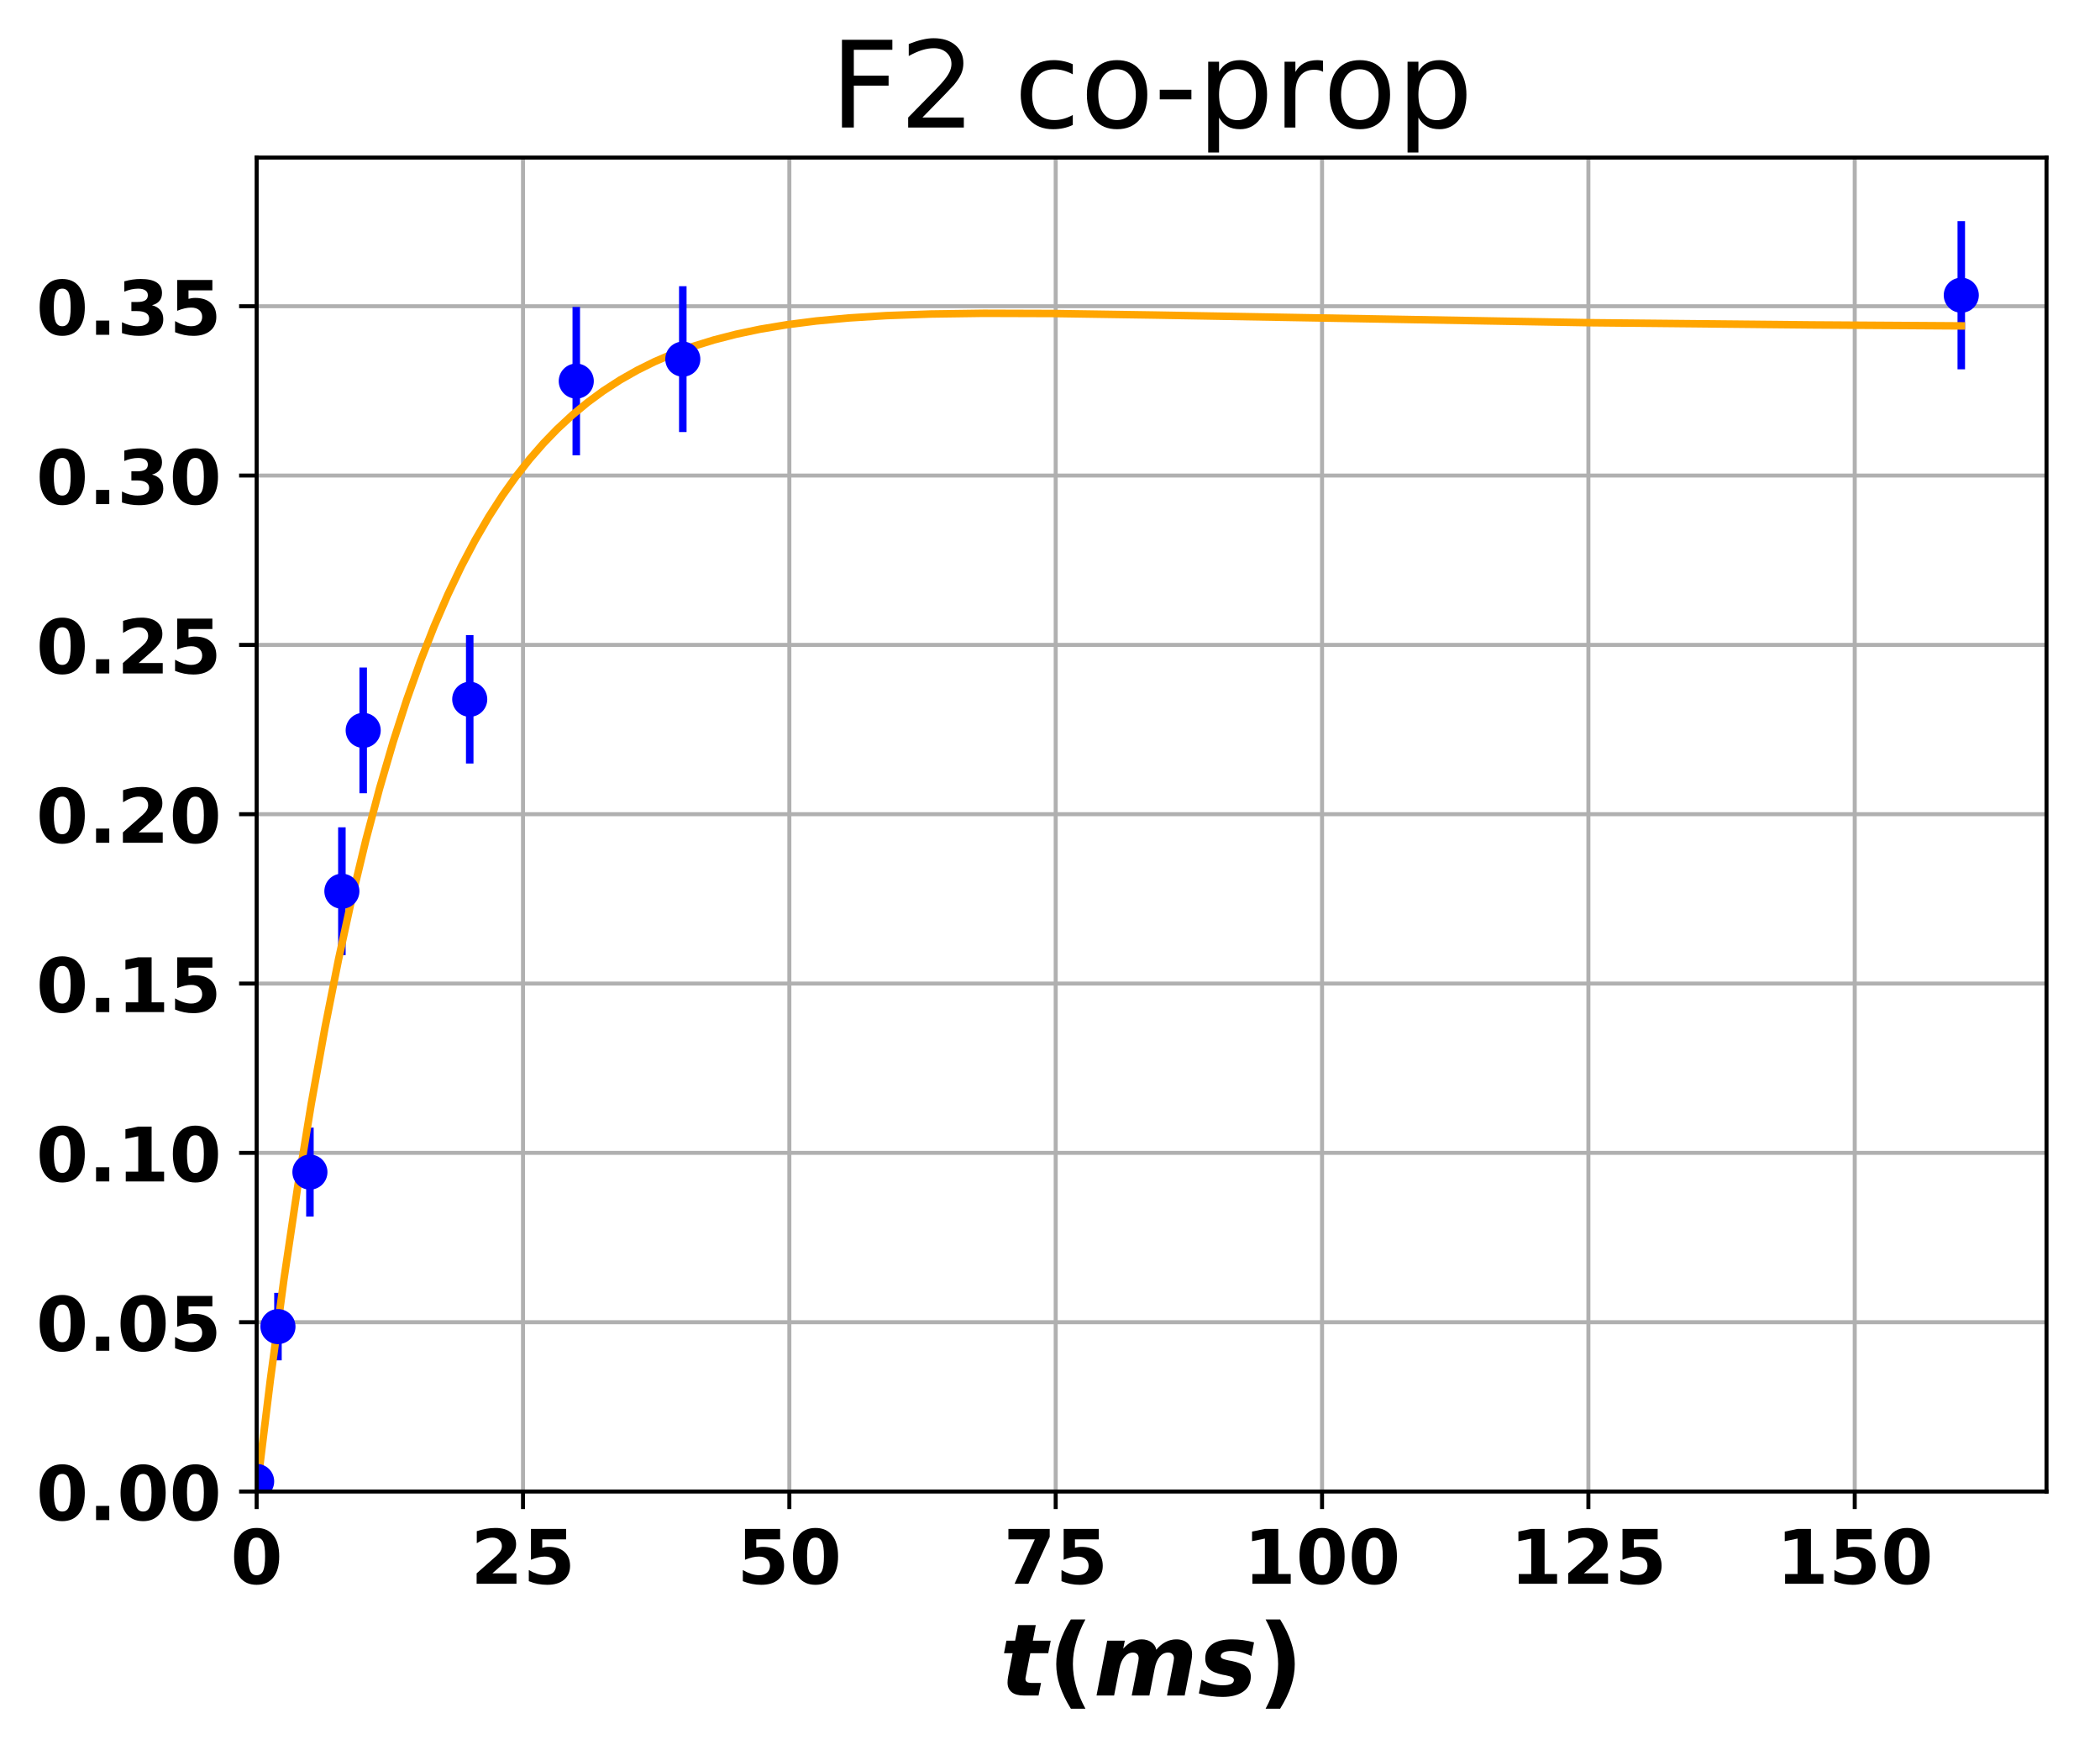
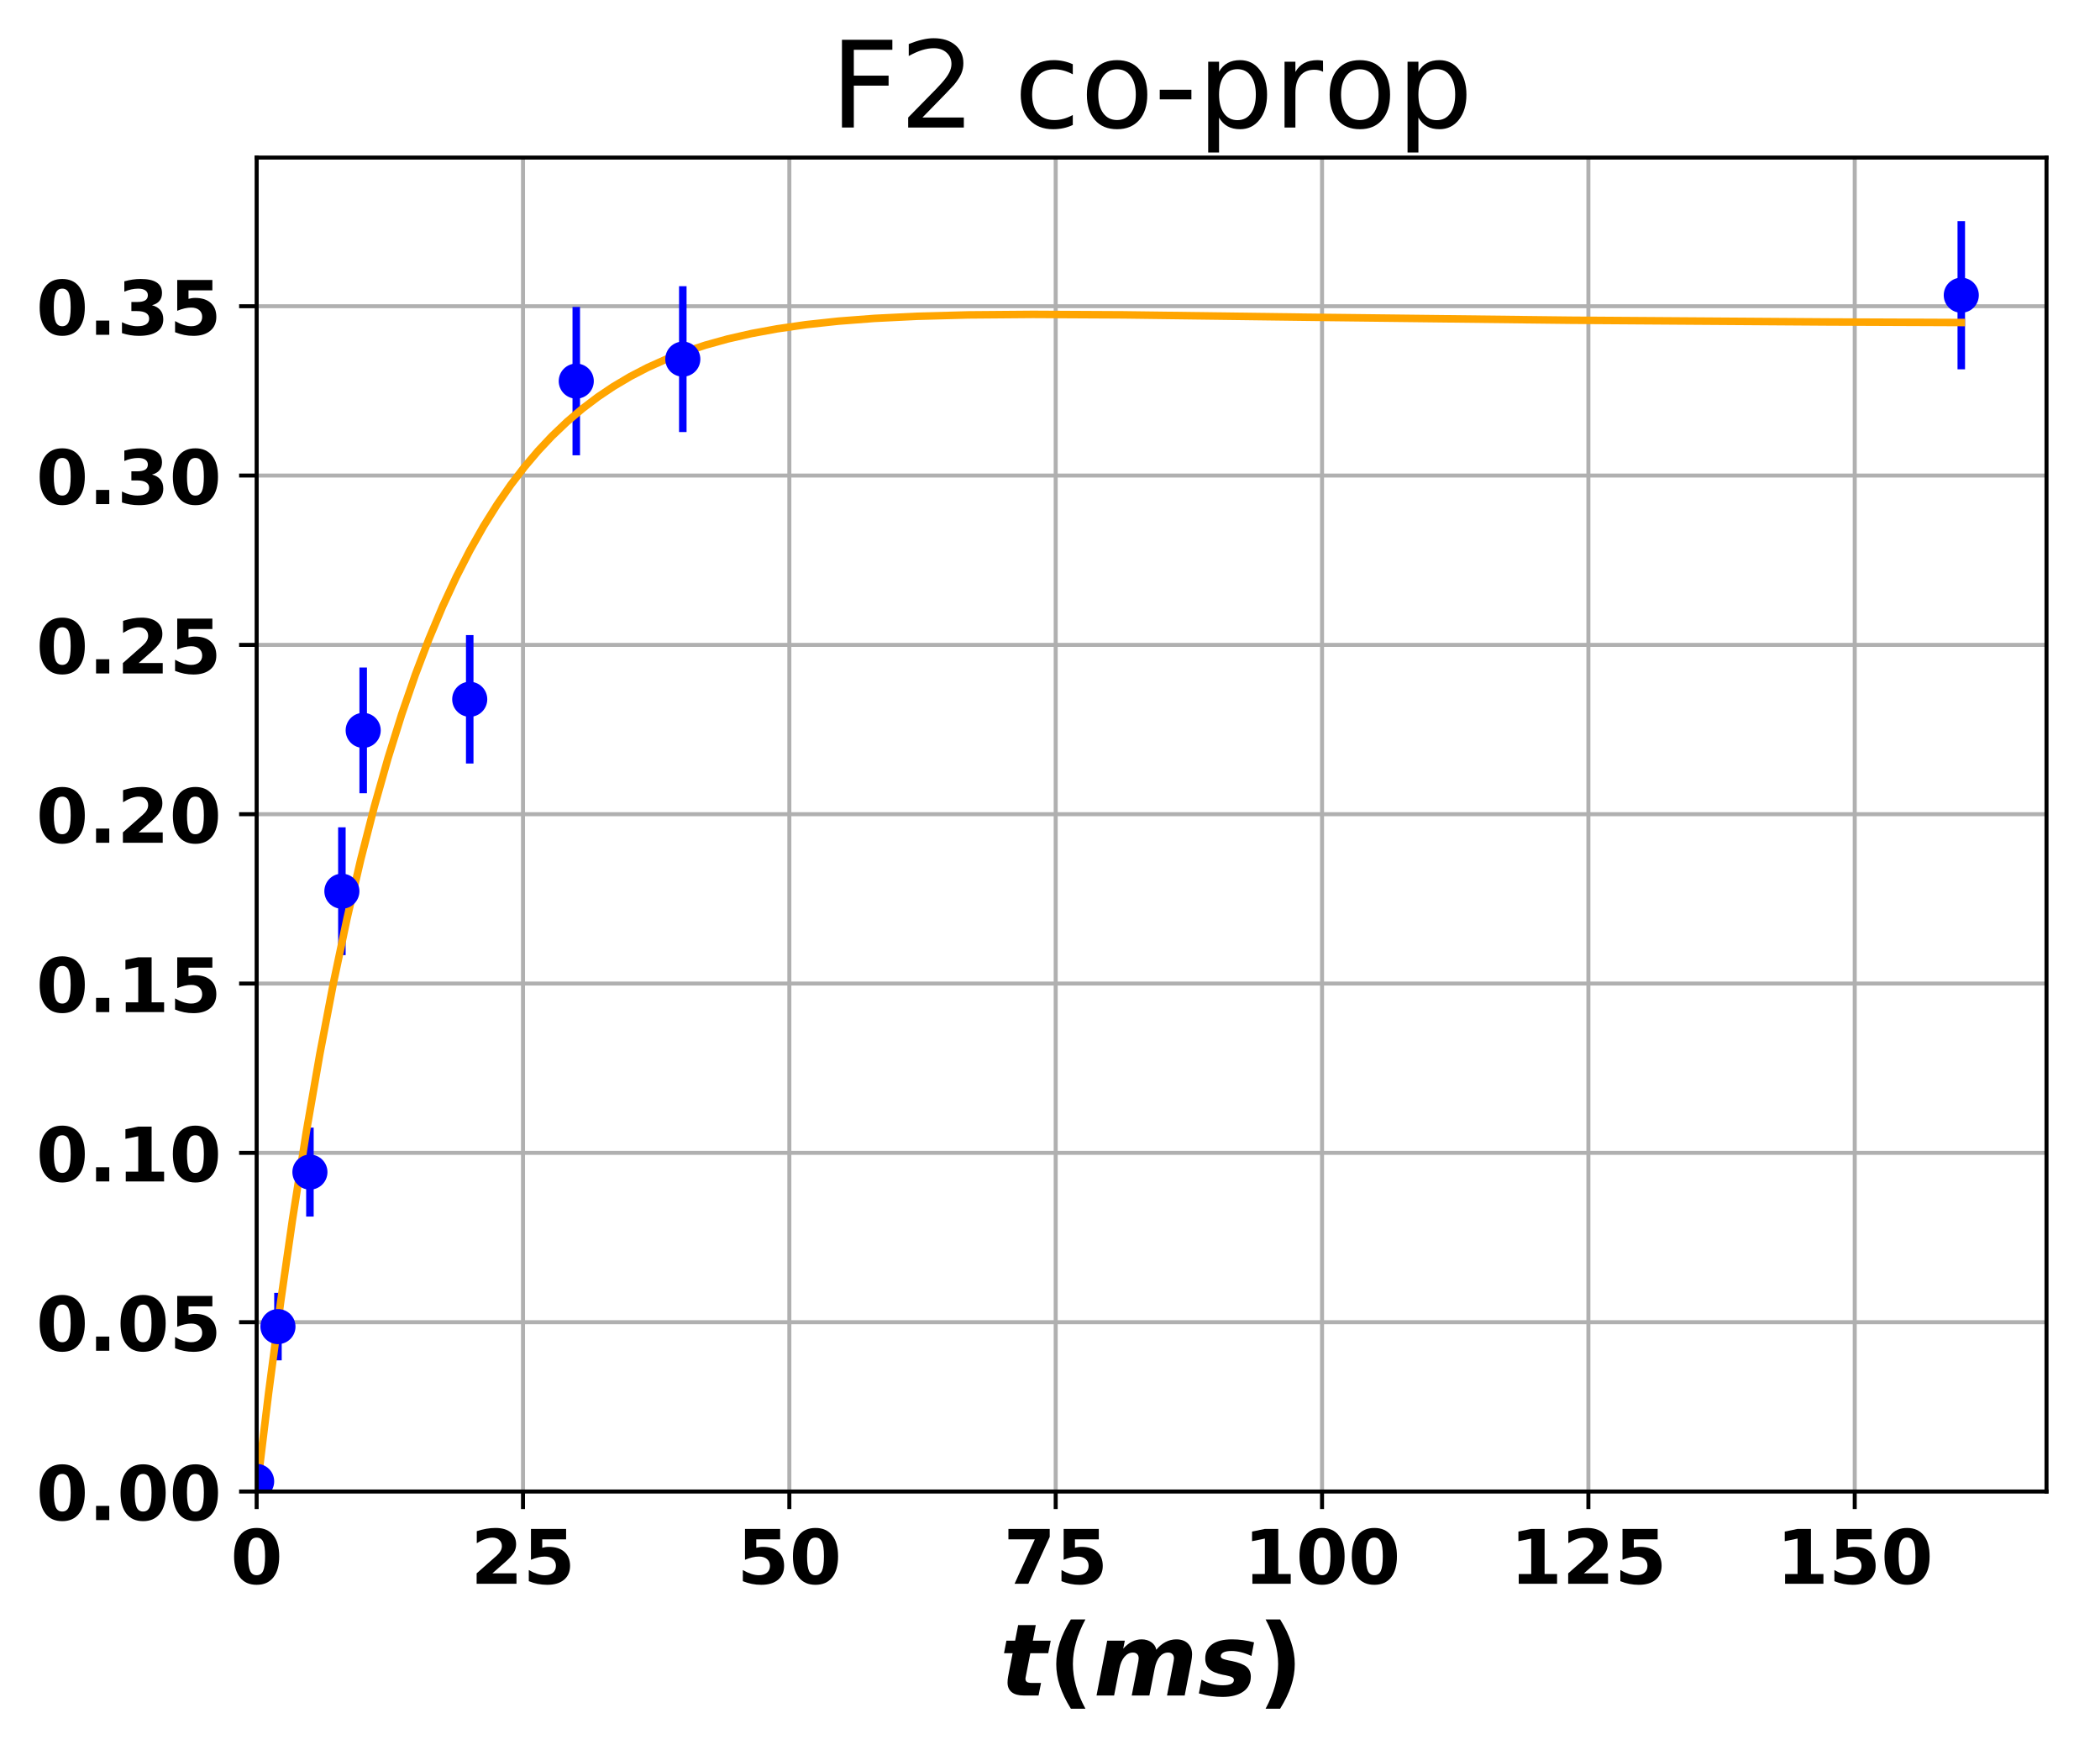
<svg xmlns="http://www.w3.org/2000/svg" xmlns:xlink="http://www.w3.org/1999/xlink" height="349pt" version="1.1" viewBox="0 0 419 349" width="419pt">
  <defs>
    <style type="text/css">
*{stroke-linecap:butt;stroke-linejoin:round;}
  </style>
  </defs>
  <g id="figure_1">
    <g id="patch_1">
      <path d="M 0 349.622  L 419.028 349.622  L 419.028 0  L 0 0  z " style="fill:none;" />
    </g>
    <g id="axes_1">
      <g id="patch_2">
        <path d="M 51.208 297.548  L 408.328 297.548  L 408.328 31.436  L 51.208 31.436  z " style="fill:none;" />
      </g>
      <g id="matplotlib.axis_1">
        <g id="xtick_1">
          <g id="line2d_1">
-             <path clip-path="url(#p2435a4e21b)" d="M 51.208 297.548  L 51.208 31.436  " style="fill:none;stroke:#b0b0b0;stroke-linecap:square;stroke-width:0.8;" />
+             <path clip-path="url(#p941caf8002)" d="M 51.208 297.548  L 51.208 31.436  " style="fill:none;stroke:#b0b0b0;stroke-linecap:square;stroke-width:0.8;" />
          </g>
          <g id="line2d_2">
            <defs>
-               <path d="M 0 0  L 0 3.5  " id="m573134a452" style="stroke:#000000;stroke-width:0.8;" />
-             </defs>
-             <g>
-               <use style="stroke:#000000;stroke-width:0.8;" x="51.208" xlink:href="#m573134a452" y="297.548" />
+               <path d="M 0 0  L 0 3.5  " id="me6b0404f19" style="stroke:#000000;stroke-width:0.8;" />
+             </defs>
+             <g>
+               <use style="stroke:#000000;stroke-width:0.8;" x="51.208" xlink:href="#me6b0404f19" y="297.548" />
            </g>
          </g>
          <g id="text_1">
            <defs>
              <path d="M 46 36.531  Q 46 50.203 43.438 55.781  Q 40.875 61.375 34.812 61.375  Q 28.766 61.375 26.172 55.781  Q 23.578 50.203 23.578 36.531  Q 23.578 22.703 26.172 17.031  Q 28.766 11.375 34.812 11.375  Q 40.828 11.375 43.406 17.031  Q 46 22.703 46 36.531  M 64.797 36.375  Q 64.797 18.266 56.984 8.422  Q 49.172 -1.422 34.812 -1.422  Q 20.406 -1.422 12.594 8.422  Q 4.781 18.266 4.781 36.375  Q 4.781 54.547 12.594 64.375  Q 20.406 74.219 34.812 74.219  Q 49.172 74.219 56.984 64.375  Q 64.797 54.547 64.797 36.375  " id="DejaVuSans-Bold-30" />
            </defs>
            <g transform="translate(45.98945 315.9459)scale(0.15 -0.15)">
              <use xlink:href="#DejaVuSans-Bold-30" />
            </g>
          </g>
        </g>
        <g id="xtick_2">
          <g id="line2d_3">
-             <path clip-path="url(#p2435a4e21b)" d="M 104.351 297.548  L 104.351 31.436  " style="fill:none;stroke:#b0b0b0;stroke-linecap:square;stroke-width:0.8;" />
+             <path clip-path="url(#p941caf8002)" d="M 104.351 297.548  L 104.351 31.436  " style="fill:none;stroke:#b0b0b0;stroke-linecap:square;stroke-width:0.8;" />
          </g>
          <g id="line2d_4">
            <g>
-               <use style="stroke:#000000;stroke-width:0.8;" x="104.351" xlink:href="#m573134a452" y="297.548" />
+               <use style="stroke:#000000;stroke-width:0.8;" x="104.351" xlink:href="#me6b0404f19" y="297.548" />
            </g>
          </g>
          <g id="text_2">
            <defs>
              <path d="M 28.812 13.812  L 60.891 13.812  L 60.891 0  L 7.906 0  L 7.906 13.812  L 34.516 37.312  Q 38.094 40.531 39.797 43.609  Q 41.5 46.688 41.5 50  Q 41.5 55.125 38.062 58.25  Q 34.625 61.375 28.906 61.375  Q 24.516 61.375 19.281 59.5  Q 14.062 57.625 8.109 53.906  L 8.109 69.922  Q 14.453 72.016 20.656 73.109  Q 26.859 74.219 32.812 74.219  Q 45.906 74.219 53.156 68.453  Q 60.406 62.703 60.406 52.391  Q 60.406 46.438 57.328 41.281  Q 54.25 36.141 44.391 27.484  z " id="DejaVuSans-Bold-32" />
              <path d="M 10.594 72.906  L 57.328 72.906  L 57.328 59.078  L 25.594 59.078  L 25.594 47.797  Q 27.734 48.391 29.906 48.703  Q 32.078 49.031 34.422 49.031  Q 47.75 49.031 55.172 42.359  Q 62.594 35.688 62.594 23.781  Q 62.594 11.969 54.516 5.266  Q 46.438 -1.422 32.078 -1.422  Q 25.875 -1.422 19.797 -0.219  Q 13.719 0.984 7.719 3.422  L 7.719 18.219  Q 13.672 14.797 19.016 13.078  Q 24.359 11.375 29.109 11.375  Q 35.938 11.375 39.859 14.719  Q 43.797 18.062 43.797 23.781  Q 43.797 29.547 39.859 32.859  Q 35.938 36.188 29.109 36.188  Q 25.047 36.188 20.453 35.125  Q 15.875 34.078 10.594 31.891  z " id="DejaVuSans-Bold-35" />
            </defs>
            <g transform="translate(93.91395 315.9459)scale(0.15 -0.15)">
              <use xlink:href="#DejaVuSans-Bold-32" />
              <use x="69.58" xlink:href="#DejaVuSans-Bold-35" />
            </g>
          </g>
        </g>
        <g id="xtick_3">
          <g id="line2d_5">
-             <path clip-path="url(#p2435a4e21b)" d="M 157.494 297.548  L 157.494 31.436  " style="fill:none;stroke:#b0b0b0;stroke-linecap:square;stroke-width:0.8;" />
+             <path clip-path="url(#p941caf8002)" d="M 157.494 297.548  L 157.494 31.436  " style="fill:none;stroke:#b0b0b0;stroke-linecap:square;stroke-width:0.8;" />
          </g>
          <g id="line2d_6">
            <g>
-               <use style="stroke:#000000;stroke-width:0.8;" x="157.494" xlink:href="#m573134a452" y="297.548" />
+               <use style="stroke:#000000;stroke-width:0.8;" x="157.494" xlink:href="#me6b0404f19" y="297.548" />
            </g>
          </g>
          <g id="text_3">
            <g transform="translate(147.0568 315.9459)scale(0.15 -0.15)">
              <use xlink:href="#DejaVuSans-Bold-35" />
              <use x="69.58" xlink:href="#DejaVuSans-Bold-30" />
            </g>
          </g>
        </g>
        <g id="xtick_4">
          <g id="line2d_7">
-             <path clip-path="url(#p2435a4e21b)" d="M 210.636 297.548  L 210.636 31.436  " style="fill:none;stroke:#b0b0b0;stroke-linecap:square;stroke-width:0.8;" />
+             <path clip-path="url(#p941caf8002)" d="M 210.636 297.548  L 210.636 31.436  " style="fill:none;stroke:#b0b0b0;stroke-linecap:square;stroke-width:0.8;" />
          </g>
          <g id="line2d_8">
            <g>
-               <use style="stroke:#000000;stroke-width:0.8;" x="210.636" xlink:href="#m573134a452" y="297.548" />
+               <use style="stroke:#000000;stroke-width:0.8;" x="210.636" xlink:href="#me6b0404f19" y="297.548" />
            </g>
          </g>
          <g id="text_4">
            <defs>
              <path d="M 6.688 72.906  L 61.625 72.906  L 61.625 62.312  L 33.203 0  L 14.891 0  L 41.797 59.078  L 6.688 59.078  z " id="DejaVuSans-Bold-37" />
            </defs>
            <g transform="translate(200.1997 315.9459)scale(0.15 -0.15)">
              <use xlink:href="#DejaVuSans-Bold-37" />
              <use x="69.58" xlink:href="#DejaVuSans-Bold-35" />
            </g>
          </g>
        </g>
        <g id="xtick_5">
          <g id="line2d_9">
-             <path clip-path="url(#p2435a4e21b)" d="M 263.779 297.548  L 263.779 31.436  " style="fill:none;stroke:#b0b0b0;stroke-linecap:square;stroke-width:0.8;" />
+             <path clip-path="url(#p941caf8002)" d="M 263.779 297.548  L 263.779 31.436  " style="fill:none;stroke:#b0b0b0;stroke-linecap:square;stroke-width:0.8;" />
          </g>
          <g id="line2d_10">
            <g>
-               <use style="stroke:#000000;stroke-width:0.8;" x="263.779" xlink:href="#m573134a452" y="297.548" />
+               <use style="stroke:#000000;stroke-width:0.8;" x="263.779" xlink:href="#me6b0404f19" y="297.548" />
            </g>
          </g>
          <g id="text_5">
            <defs>
              <path d="M 11.719 12.984  L 28.328 12.984  L 28.328 60.109  L 11.281 56.594  L 11.281 69.391  L 28.219 72.906  L 46.094 72.906  L 46.094 12.984  L 62.703 12.984  L 62.703 0  L 11.719 0  z " id="DejaVuSans-Bold-31" />
            </defs>
            <g transform="translate(248.1242 315.9459)scale(0.15 -0.15)">
              <use xlink:href="#DejaVuSans-Bold-31" />
              <use x="69.58" xlink:href="#DejaVuSans-Bold-30" />
              <use x="139.16" xlink:href="#DejaVuSans-Bold-30" />
            </g>
          </g>
        </g>
        <g id="xtick_6">
          <g id="line2d_11">
-             <path clip-path="url(#p2435a4e21b)" d="M 316.922 297.548  L 316.922 31.436  " style="fill:none;stroke:#b0b0b0;stroke-linecap:square;stroke-width:0.8;" />
+             <path clip-path="url(#p941caf8002)" d="M 316.922 297.548  L 316.922 31.436  " style="fill:none;stroke:#b0b0b0;stroke-linecap:square;stroke-width:0.8;" />
          </g>
          <g id="line2d_12">
            <g>
-               <use style="stroke:#000000;stroke-width:0.8;" x="316.922" xlink:href="#m573134a452" y="297.548" />
+               <use style="stroke:#000000;stroke-width:0.8;" x="316.922" xlink:href="#me6b0404f19" y="297.548" />
            </g>
          </g>
          <g id="text_6">
            <g transform="translate(301.267 315.9459)scale(0.15 -0.15)">
              <use xlink:href="#DejaVuSans-Bold-31" />
              <use x="69.58" xlink:href="#DejaVuSans-Bold-32" />
              <use x="139.16" xlink:href="#DejaVuSans-Bold-35" />
            </g>
          </g>
        </g>
        <g id="xtick_7">
          <g id="line2d_13">
-             <path clip-path="url(#p2435a4e21b)" d="M 370.065 297.548  L 370.065 31.436  " style="fill:none;stroke:#b0b0b0;stroke-linecap:square;stroke-width:0.8;" />
+             <path clip-path="url(#p941caf8002)" d="M 370.065 297.548  L 370.065 31.436  " style="fill:none;stroke:#b0b0b0;stroke-linecap:square;stroke-width:0.8;" />
          </g>
          <g id="line2d_14">
            <g>
-               <use style="stroke:#000000;stroke-width:0.8;" x="370.065" xlink:href="#m573134a452" y="297.548" />
+               <use style="stroke:#000000;stroke-width:0.8;" x="370.065" xlink:href="#me6b0404f19" y="297.548" />
            </g>
          </g>
          <g id="text_7">
            <g transform="translate(354.4099 315.9459)scale(0.15 -0.15)">
              <use xlink:href="#DejaVuSans-Bold-31" />
              <use x="69.58" xlink:href="#DejaVuSans-Bold-35" />
              <use x="139.16" xlink:href="#DejaVuSans-Bold-30" />
            </g>
          </g>
        </g>
        <g id="text_8">
          <defs>
            <path d="M 35.984 70.219  L 33.016 54.688  L 50.875 54.688  L 48.391 42.188  L 30.516 42.188  L 26.031 19.047  Q 25.828 18.266 25.75 17.719  Q 25.688 17.188 25.688 16.703  Q 25.688 14.453 27.172 13.469  Q 28.656 12.5 32.172 12.5  L 41.219 12.5  L 38.719 0  L 24.031 0  Q 16.109 0 11.953 3.312  Q 7.812 6.641 7.812 12.891  Q 7.812 14.266 7.953 15.828  Q 8.109 17.391 8.406 19  L 12.891 42.188  L 4.297 42.188  L 6.688 54.688  L 15.375 54.688  L 18.406 70.219  z " id="DejaVuSans-BoldOblique-74" />
            <path d="M 37.703 -13.188  L 23.188 -13.188  Q 15.719 -1.125 12.156 9.734  Q 8.594 20.609 8.594 31.297  Q 8.594 42 12.172 52.953  Q 15.766 63.922 23.188 75.875  L 37.703 75.875  Q 31.453 64.312 28.328 53.25  Q 25.203 42.188 25.203 31.391  Q 25.203 20.609 28.297 9.516  Q 31.391 -1.562 37.703 -13.188  " id="DejaVuSans-Bold-28" />
            <path d="M 62.703 45.609  Q 66.75 50.641 71.891 53.312  Q 77.047 56 82.625 56  Q 89.938 56 94.156 51.969  Q 98.391 47.953 98.391 40.922  Q 98.391 39.453 98.172 37.562  Q 97.953 35.688 97.516 33.297  L 91.016 0  L 73.391 0  L 78.906 28.516  L 79.047 29.25  Q 80.328 35.297 80.328 37.016  Q 80.328 39.703 78.781 41.266  Q 77.25 42.828 74.609 42.828  Q 69.578 42.828 66.078 38.703  Q 62.594 34.578 61.078 26.906  L 55.812 0  L 38.188 0  L 43.797 28.516  Q 44.531 32.172 44.828 34.047  Q 45.125 35.938 45.125 37.016  Q 45.125 39.75 43.609 41.281  Q 42.094 42.828 39.406 42.828  Q 34.578 42.828 30.938 38.547  Q 27.297 34.281 25.875 26.906  L 20.609 0  L 3.078 0  L 13.719 54.688  L 31.297 54.688  L 29.688 46.688  Q 33.797 51.312 38.422 53.656  Q 43.062 56 48.094 56  Q 53.766 56 57.812 53.094  Q 61.859 50.203 62.703 45.609  " id="DejaVuSans-BoldOblique-6d" />
            <path d="M 56 52.984  L 53.422 39.406  Q 48.297 41.844 43.219 43.109  Q 38.141 44.391 33.594 44.391  Q 28.422 44.391 25.609 43.047  Q 22.797 41.703 22.797 39.203  Q 22.797 37.75 24.359 36.859  Q 25.922 35.984 30.516 35.016  L 33.688 34.422  Q 44.281 32.172 48.531 28.625  Q 52.781 25.094 52.781 18.797  Q 52.781 9.281 45.312 3.922  Q 37.844 -1.422 24.422 -1.422  Q 18.797 -1.422 12.938 -0.531  Q 7.078 0.344 0.984 2.094  L 3.609 15.828  Q 8.344 13.031 13.734 11.609  Q 19.141 10.203 24.812 10.203  Q 30.328 10.203 33.109 11.516  Q 35.891 12.844 35.891 15.375  Q 35.891 17.141 34.328 18.109  Q 32.766 19.094 27.875 20.125  L 24.703 20.703  Q 15.328 22.656 11.328 26.469  Q 7.328 30.281 7.328 37.016  Q 7.328 46.141 14.234 51.062  Q 21.141 56 33.984 56  Q 39.594 56 45.031 55.25  Q 50.484 54.5 56 52.984  " id="DejaVuSans-BoldOblique-73" />
            <path d="M 8.016 -13.188  Q 14.266 -1.562 17.391 9.516  Q 20.516 20.609 20.516 31.391  Q 20.516 42.188 17.391 53.25  Q 14.266 64.312 8.016 75.875  L 22.516 75.875  Q 29.938 63.922 33.516 52.953  Q 37.109 42 37.109 31.297  Q 37.109 20.609 33.547 9.734  Q 29.984 -1.125 22.516 -13.188  z " id="DejaVuSans-Bold-29" />
          </defs>
          <g transform="translate(199.4678 338.2623)scale(0.2 -0.2)">
            <use transform="translate(0 0.125)" xlink:href="#DejaVuSans-BoldOblique-74" />
            <use transform="translate(47.80273 0.125)" xlink:href="#DejaVuSans-Bold-28" />
            <use transform="translate(93.50586 0.125)" xlink:href="#DejaVuSans-BoldOblique-6d" />
            <use transform="translate(197.7051 0.125)" xlink:href="#DejaVuSans-BoldOblique-73" />
            <use transform="translate(257.2266 0.125)" xlink:href="#DejaVuSans-Bold-29" />
          </g>
        </g>
      </g>
      <g id="matplotlib.axis_2">
        <g id="ytick_1">
          <g id="line2d_15">
-             <path clip-path="url(#p2435a4e21b)" d="M 51.208 297.548  L 408.328 297.548  " style="fill:none;stroke:#b0b0b0;stroke-linecap:square;stroke-width:0.8;" />
+             <path clip-path="url(#p941caf8002)" d="M 51.208 297.548  L 408.328 297.548  " style="fill:none;stroke:#b0b0b0;stroke-linecap:square;stroke-width:0.8;" />
          </g>
          <g id="line2d_16">
            <defs>
-               <path d="M 0 0  L -3.5 0  " id="mdbf624f199" style="stroke:#000000;stroke-width:0.8;" />
-             </defs>
-             <g>
-               <use style="stroke:#000000;stroke-width:0.8;" x="51.208" xlink:href="#mdbf624f199" y="297.548" />
+               <path d="M 0 0  L -3.5 0  " id="md1557fc4fc" style="stroke:#000000;stroke-width:0.8;" />
+             </defs>
+             <g>
+               <use style="stroke:#000000;stroke-width:0.8;" x="51.208" xlink:href="#md1557fc4fc" y="297.548" />
            </g>
          </g>
          <g id="text_9">
            <defs>
              <path d="M 10.203 18.891  L 27.781 18.891  L 27.781 0  L 10.203 0  z " id="DejaVuSans-Bold-2e" />
            </defs>
            <g transform="translate(7.2 303.2471)scale(0.15 -0.15)">
              <use xlink:href="#DejaVuSans-Bold-30" />
              <use x="69.58" xlink:href="#DejaVuSans-Bold-2e" />
              <use x="107.568" xlink:href="#DejaVuSans-Bold-30" />
              <use x="177.148" xlink:href="#DejaVuSans-Bold-30" />
            </g>
          </g>
        </g>
        <g id="ytick_2">
          <g id="line2d_17">
-             <path clip-path="url(#p2435a4e21b)" d="M 51.208 263.768  L 408.328 263.768  " style="fill:none;stroke:#b0b0b0;stroke-linecap:square;stroke-width:0.8;" />
+             <path clip-path="url(#p941caf8002)" d="M 51.208 263.768  L 408.328 263.768  " style="fill:none;stroke:#b0b0b0;stroke-linecap:square;stroke-width:0.8;" />
          </g>
          <g id="line2d_18">
            <g>
-               <use style="stroke:#000000;stroke-width:0.8;" x="51.208" xlink:href="#mdbf624f199" y="263.768" />
+               <use style="stroke:#000000;stroke-width:0.8;" x="51.208" xlink:href="#md1557fc4fc" y="263.768" />
            </g>
          </g>
          <g id="text_10">
            <g transform="translate(7.2 269.467)scale(0.15 -0.15)">
              <use xlink:href="#DejaVuSans-Bold-30" />
              <use x="69.58" xlink:href="#DejaVuSans-Bold-2e" />
              <use x="107.568" xlink:href="#DejaVuSans-Bold-30" />
              <use x="177.148" xlink:href="#DejaVuSans-Bold-35" />
            </g>
          </g>
        </g>
        <g id="ytick_3">
          <g id="line2d_19">
-             <path clip-path="url(#p2435a4e21b)" d="M 51.208 229.988  L 408.328 229.988  " style="fill:none;stroke:#b0b0b0;stroke-linecap:square;stroke-width:0.8;" />
+             <path clip-path="url(#p941caf8002)" d="M 51.208 229.988  L 408.328 229.988  " style="fill:none;stroke:#b0b0b0;stroke-linecap:square;stroke-width:0.8;" />
          </g>
          <g id="line2d_20">
            <g>
-               <use style="stroke:#000000;stroke-width:0.8;" x="51.208" xlink:href="#mdbf624f199" y="229.988" />
+               <use style="stroke:#000000;stroke-width:0.8;" x="51.208" xlink:href="#md1557fc4fc" y="229.988" />
            </g>
          </g>
          <g id="text_11">
            <g transform="translate(7.2 235.6869)scale(0.15 -0.15)">
              <use xlink:href="#DejaVuSans-Bold-30" />
              <use x="69.58" xlink:href="#DejaVuSans-Bold-2e" />
              <use x="107.568" xlink:href="#DejaVuSans-Bold-31" />
              <use x="177.148" xlink:href="#DejaVuSans-Bold-30" />
            </g>
          </g>
        </g>
        <g id="ytick_4">
          <g id="line2d_21">
-             <path clip-path="url(#p2435a4e21b)" d="M 51.208 196.208  L 408.328 196.208  " style="fill:none;stroke:#b0b0b0;stroke-linecap:square;stroke-width:0.8;" />
+             <path clip-path="url(#p941caf8002)" d="M 51.208 196.208  L 408.328 196.208  " style="fill:none;stroke:#b0b0b0;stroke-linecap:square;stroke-width:0.8;" />
          </g>
          <g id="line2d_22">
            <g>
-               <use style="stroke:#000000;stroke-width:0.8;" x="51.208" xlink:href="#mdbf624f199" y="196.208" />
+               <use style="stroke:#000000;stroke-width:0.8;" x="51.208" xlink:href="#md1557fc4fc" y="196.208" />
            </g>
          </g>
          <g id="text_12">
            <g transform="translate(7.2 201.9069)scale(0.15 -0.15)">
              <use xlink:href="#DejaVuSans-Bold-30" />
              <use x="69.58" xlink:href="#DejaVuSans-Bold-2e" />
              <use x="107.568" xlink:href="#DejaVuSans-Bold-31" />
              <use x="177.148" xlink:href="#DejaVuSans-Bold-35" />
            </g>
          </g>
        </g>
        <g id="ytick_5">
          <g id="line2d_23">
-             <path clip-path="url(#p2435a4e21b)" d="M 51.208 162.428  L 408.328 162.428  " style="fill:none;stroke:#b0b0b0;stroke-linecap:square;stroke-width:0.8;" />
+             <path clip-path="url(#p941caf8002)" d="M 51.208 162.428  L 408.328 162.428  " style="fill:none;stroke:#b0b0b0;stroke-linecap:square;stroke-width:0.8;" />
          </g>
          <g id="line2d_24">
            <g>
-               <use style="stroke:#000000;stroke-width:0.8;" x="51.208" xlink:href="#mdbf624f199" y="162.428" />
+               <use style="stroke:#000000;stroke-width:0.8;" x="51.208" xlink:href="#md1557fc4fc" y="162.428" />
            </g>
          </g>
          <g id="text_13">
            <g transform="translate(7.2 168.1268)scale(0.15 -0.15)">
              <use xlink:href="#DejaVuSans-Bold-30" />
              <use x="69.58" xlink:href="#DejaVuSans-Bold-2e" />
              <use x="107.568" xlink:href="#DejaVuSans-Bold-32" />
              <use x="177.148" xlink:href="#DejaVuSans-Bold-30" />
            </g>
          </g>
        </g>
        <g id="ytick_6">
          <g id="line2d_25">
-             <path clip-path="url(#p2435a4e21b)" d="M 51.208 128.648  L 408.328 128.648  " style="fill:none;stroke:#b0b0b0;stroke-linecap:square;stroke-width:0.8;" />
+             <path clip-path="url(#p941caf8002)" d="M 51.208 128.648  L 408.328 128.648  " style="fill:none;stroke:#b0b0b0;stroke-linecap:square;stroke-width:0.8;" />
          </g>
          <g id="line2d_26">
            <g>
-               <use style="stroke:#000000;stroke-width:0.8;" x="51.208" xlink:href="#mdbf624f199" y="128.648" />
+               <use style="stroke:#000000;stroke-width:0.8;" x="51.208" xlink:href="#md1557fc4fc" y="128.648" />
            </g>
          </g>
          <g id="text_14">
            <g transform="translate(7.2 134.3467)scale(0.15 -0.15)">
              <use xlink:href="#DejaVuSans-Bold-30" />
              <use x="69.58" xlink:href="#DejaVuSans-Bold-2e" />
              <use x="107.568" xlink:href="#DejaVuSans-Bold-32" />
              <use x="177.148" xlink:href="#DejaVuSans-Bold-35" />
            </g>
          </g>
        </g>
        <g id="ytick_7">
          <g id="line2d_27">
-             <path clip-path="url(#p2435a4e21b)" d="M 51.208 94.868  L 408.328 94.868  " style="fill:none;stroke:#b0b0b0;stroke-linecap:square;stroke-width:0.8;" />
+             <path clip-path="url(#p941caf8002)" d="M 51.208 94.868  L 408.328 94.868  " style="fill:none;stroke:#b0b0b0;stroke-linecap:square;stroke-width:0.8;" />
          </g>
          <g id="line2d_28">
            <g>
-               <use style="stroke:#000000;stroke-width:0.8;" x="51.208" xlink:href="#mdbf624f199" y="94.868" />
+               <use style="stroke:#000000;stroke-width:0.8;" x="51.208" xlink:href="#md1557fc4fc" y="94.868" />
            </g>
          </g>
          <g id="text_15">
            <defs>
              <path d="M 46.578 39.312  Q 53.953 37.406 57.781 32.688  Q 61.625 27.984 61.625 20.703  Q 61.625 9.859 53.312 4.219  Q 45.016 -1.422 29.109 -1.422  Q 23.484 -1.422 17.844 -0.516  Q 12.203 0.391 6.688 2.203  L 6.688 16.703  Q 11.969 14.062 17.156 12.719  Q 22.359 11.375 27.391 11.375  Q 34.859 11.375 38.844 13.953  Q 42.828 16.547 42.828 21.391  Q 42.828 26.375 38.75 28.938  Q 34.672 31.5 26.703 31.5  L 19.188 31.5  L 19.188 43.609  L 27.094 43.609  Q 34.188 43.609 37.641 45.828  Q 41.109 48.047 41.109 52.594  Q 41.109 56.781 37.734 59.078  Q 34.375 61.375 28.219 61.375  Q 23.688 61.375 19.047 60.344  Q 14.406 59.328 9.812 57.328  L 9.812 71.094  Q 15.375 72.656 20.844 73.438  Q 26.312 74.219 31.594 74.219  Q 45.797 74.219 52.844 69.547  Q 59.906 64.891 59.906 55.516  Q 59.906 49.125 56.531 45.047  Q 53.172 40.969 46.578 39.312  " id="DejaVuSans-Bold-33" />
            </defs>
            <g transform="translate(7.2 100.5667)scale(0.15 -0.15)">
              <use xlink:href="#DejaVuSans-Bold-30" />
              <use x="69.58" xlink:href="#DejaVuSans-Bold-2e" />
              <use x="107.568" xlink:href="#DejaVuSans-Bold-33" />
              <use x="177.148" xlink:href="#DejaVuSans-Bold-30" />
            </g>
          </g>
        </g>
        <g id="ytick_8">
          <g id="line2d_29">
-             <path clip-path="url(#p2435a4e21b)" d="M 51.208 61.088  L 408.328 61.088  " style="fill:none;stroke:#b0b0b0;stroke-linecap:square;stroke-width:0.8;" />
+             <path clip-path="url(#p941caf8002)" d="M 51.208 61.088  L 408.328 61.088  " style="fill:none;stroke:#b0b0b0;stroke-linecap:square;stroke-width:0.8;" />
          </g>
          <g id="line2d_30">
            <g>
-               <use style="stroke:#000000;stroke-width:0.8;" x="51.208" xlink:href="#mdbf624f199" y="61.088" />
+               <use style="stroke:#000000;stroke-width:0.8;" x="51.208" xlink:href="#md1557fc4fc" y="61.088" />
            </g>
          </g>
          <g id="text_16">
            <g transform="translate(7.2 66.78662)scale(0.15 -0.15)">
              <use xlink:href="#DejaVuSans-Bold-30" />
              <use x="69.58" xlink:href="#DejaVuSans-Bold-2e" />
              <use x="107.568" xlink:href="#DejaVuSans-Bold-33" />
              <use x="177.148" xlink:href="#DejaVuSans-Bold-35" />
            </g>
          </g>
        </g>
      </g>
      <g id="LineCollection_1">
-         <path clip-path="url(#p2435a4e21b)" d="M 51.208 297.032  L 51.208 294.019  " style="fill:none;stroke:#0000ff;stroke-width:1.5;" />
-         <path clip-path="url(#p2435a4e21b)" d="M 55.459 271.379  L 55.459 257.912  " style="fill:none;stroke:#0000ff;stroke-width:1.5;" />
-         <path clip-path="url(#p2435a4e21b)" d="M 61.836 242.701  L 61.836 224.949  " style="fill:none;stroke:#0000ff;stroke-width:1.5;" />
-         <path clip-path="url(#p2435a4e21b)" d="M 68.214 190.536  L 68.214 165.044  " style="fill:none;stroke:#0000ff;stroke-width:1.5;" />
-         <path clip-path="url(#p2435a4e21b)" d="M 72.465 158.249  L 72.465 133.161  " style="fill:none;stroke:#0000ff;stroke-width:1.5;" />
-         <path clip-path="url(#p2435a4e21b)" d="M 93.722 152.312  L 93.722 126.69  " style="fill:none;stroke:#0000ff;stroke-width:1.5;" />
-         <path clip-path="url(#p2435a4e21b)" d="M 114.979 90.829  L 114.979 61.226  " style="fill:none;stroke:#0000ff;stroke-width:1.5;" />
-         <path clip-path="url(#p2435a4e21b)" d="M 136.236 86.19  L 136.236 57.098  " style="fill:none;stroke:#0000ff;stroke-width:1.5;" />
-         <path clip-path="url(#p2435a4e21b)" d="M 391.322 73.677  L 391.322 44.108  " style="fill:none;stroke:#0000ff;stroke-width:1.5;" />
+         <path clip-path="url(#p941caf8002)" d="M 51.208 297.032  L 51.208 294.019  " style="fill:none;stroke:#0000ff;stroke-width:1.5;" />
+         <path clip-path="url(#p941caf8002)" d="M 55.459 271.379  L 55.459 257.912  " style="fill:none;stroke:#0000ff;stroke-width:1.5;" />
+         <path clip-path="url(#p941caf8002)" d="M 61.836 242.701  L 61.836 224.949  " style="fill:none;stroke:#0000ff;stroke-width:1.5;" />
+         <path clip-path="url(#p941caf8002)" d="M 68.214 190.536  L 68.214 165.044  " style="fill:none;stroke:#0000ff;stroke-width:1.5;" />
+         <path clip-path="url(#p941caf8002)" d="M 72.465 158.249  L 72.465 133.161  " style="fill:none;stroke:#0000ff;stroke-width:1.5;" />
+         <path clip-path="url(#p941caf8002)" d="M 93.722 152.312  L 93.722 126.69  " style="fill:none;stroke:#0000ff;stroke-width:1.5;" />
+         <path clip-path="url(#p941caf8002)" d="M 114.979 90.829  L 114.979 61.226  " style="fill:none;stroke:#0000ff;stroke-width:1.5;" />
+         <path clip-path="url(#p941caf8002)" d="M 136.236 86.19  L 136.236 57.098  " style="fill:none;stroke:#0000ff;stroke-width:1.5;" />
+         <path clip-path="url(#p941caf8002)" d="M 391.322 73.677  L 391.322 44.108  " style="fill:none;stroke:#0000ff;stroke-width:1.5;" />
      </g>
      <g id="line2d_31">
-         <path clip-path="url(#p2435a4e21b)" d="M 51.208 297.548  L 53.931 275.354  L 56.655 255.187  L 59.379 236.863  L 62.102 220.218  L 64.826 205.1  L 67.55 191.372  L 70.273 178.907  L 72.997 167.593  L 75.721 157.325  L 78.444 148.008  L 81.168 139.558  L 83.891 131.894  L 86.615 124.947  L 89.339 118.651  L 92.062 112.947  L 94.786 107.782  L 97.51 103.106  L 100.233 98.875  L 102.957 95.049  L 105.681 91.59  L 108.404 88.465  L 111.128 85.644  L 114.192 82.798  L 117.256 80.265  L 120.32 78.012  L 123.725 75.804  L 127.129 73.872  L 130.534 72.183  L 134.279 70.574  L 138.364 69.078  L 142.45 67.816  L 146.876 66.676  L 151.642 65.673  L 157.089 64.766  L 162.877 64.029  L 169.346 63.429  L 176.836 62.962  L 185.687 62.645  L 196.242 62.497  L 209.86 62.54  L 230.287 62.849  L 317.443 64.381  L 361.362 64.818  L 391.322 65.013  L 391.322 65.013  " style="fill:none;stroke:#ffa500;stroke-linecap:square;stroke-width:1.5;" />
+         <path clip-path="url(#p941caf8002)" d="M 51.208 297.548  L 53.591 277.914  L 55.974 259.876  L 58.357 243.305  L 61.081 226.013  L 63.805 210.324  L 66.528 196.09  L 69.252 183.179  L 71.976 171.471  L 74.699 160.855  L 77.423 151.231  L 80.146 142.508  L 82.87 134.604  L 85.594 127.444  L 88.317 120.96  L 91.041 115.088  L 93.765 109.775  L 96.488 104.967  L 99.212 100.618  L 101.936 96.686  L 104.659 93.133  L 107.383 89.923  L 110.106 87.025  L 113.171 84.101  L 116.235 81.498  L 119.299 79.182  L 122.363 77.124  L 125.767 75.106  L 129.172 73.341  L 132.917 71.654  L 136.662 70.203  L 140.747 68.853  L 145.173 67.626  L 149.94 66.538  L 155.047 65.598  L 160.834 64.763  L 167.303 64.065  L 174.452 63.517  L 182.964 63.096  L 193.177 62.824  L 206.115 62.718  L 224.159 62.813  L 260.928 63.284  L 313.358 63.883  L 364.767 64.231  L 391.322 64.341  L 391.322 64.341  " style="fill:none;stroke:#ffa500;stroke-linecap:square;stroke-width:1.5;" />
      </g>
      <g id="line2d_32">
        <defs>
-           <path d="M 0 3  C 0.796 3 1.559 2.684 2.121 2.121  C 2.684 1.559 3 0.796 3 0  C 3 -0.796 2.684 -1.559 2.121 -2.121  C 1.559 -2.684 0.796 -3 0 -3  C -0.796 -3 -1.559 -2.684 -2.121 -2.121  C -2.684 -1.559 -3 -0.796 -3 0  C -3 0.796 -2.684 1.559 -2.121 2.121  C -1.559 2.684 -0.796 3 0 3  z " id="md4257ea877" style="stroke:#0000ff;" />
+           <path d="M 0 3  C 0.796 3 1.559 2.684 2.121 2.121  C 2.684 1.559 3 0.796 3 0  C 3 -0.796 2.684 -1.559 2.121 -2.121  C 1.559 -2.684 0.796 -3 0 -3  C -0.796 -3 -1.559 -2.684 -2.121 -2.121  C -2.684 -1.559 -3 -0.796 -3 0  C -3 0.796 -2.684 1.559 -2.121 2.121  C -1.559 2.684 -0.796 3 0 3  z " id="m50c1df567f" style="stroke:#0000ff;" />
        </defs>
-         <g clip-path="url(#p2435a4e21b)">
-           <use style="fill:#0000ff;stroke:#0000ff;" x="51.208" xlink:href="#md4257ea877" y="295.525" />
-           <use style="fill:#0000ff;stroke:#0000ff;" x="55.459" xlink:href="#md4257ea877" y="264.646" />
-           <use style="fill:#0000ff;stroke:#0000ff;" x="61.836" xlink:href="#md4257ea877" y="233.825" />
-           <use style="fill:#0000ff;stroke:#0000ff;" x="68.214" xlink:href="#md4257ea877" y="177.79" />
-           <use style="fill:#0000ff;stroke:#0000ff;" x="72.465" xlink:href="#md4257ea877" y="145.705" />
-           <use style="fill:#0000ff;stroke:#0000ff;" x="93.722" xlink:href="#md4257ea877" y="139.501" />
-           <use style="fill:#0000ff;stroke:#0000ff;" x="114.979" xlink:href="#md4257ea877" y="76.028" />
-           <use style="fill:#0000ff;stroke:#0000ff;" x="136.236" xlink:href="#md4257ea877" y="71.644" />
-           <use style="fill:#0000ff;stroke:#0000ff;" x="391.322" xlink:href="#md4257ea877" y="58.892" />
+         <g clip-path="url(#p941caf8002)">
+           <use style="fill:#0000ff;stroke:#0000ff;" x="51.208" xlink:href="#m50c1df567f" y="295.525" />
+           <use style="fill:#0000ff;stroke:#0000ff;" x="55.459" xlink:href="#m50c1df567f" y="264.646" />
+           <use style="fill:#0000ff;stroke:#0000ff;" x="61.836" xlink:href="#m50c1df567f" y="233.825" />
+           <use style="fill:#0000ff;stroke:#0000ff;" x="68.214" xlink:href="#m50c1df567f" y="177.79" />
+           <use style="fill:#0000ff;stroke:#0000ff;" x="72.465" xlink:href="#m50c1df567f" y="145.705" />
+           <use style="fill:#0000ff;stroke:#0000ff;" x="93.722" xlink:href="#m50c1df567f" y="139.501" />
+           <use style="fill:#0000ff;stroke:#0000ff;" x="114.979" xlink:href="#m50c1df567f" y="76.028" />
+           <use style="fill:#0000ff;stroke:#0000ff;" x="136.236" xlink:href="#m50c1df567f" y="71.644" />
+           <use style="fill:#0000ff;stroke:#0000ff;" x="391.322" xlink:href="#m50c1df567f" y="58.892" />
        </g>
      </g>
      <g id="patch_3">
        <path d="M 51.208 297.548  L 51.208 31.436  " style="fill:none;stroke:#000000;stroke-linecap:square;stroke-linejoin:miter;stroke-width:0.8;" />
      </g>
      <g id="patch_4">
        <path d="M 408.328 297.548  L 408.328 31.436  " style="fill:none;stroke:#000000;stroke-linecap:square;stroke-linejoin:miter;stroke-width:0.8;" />
      </g>
      <g id="patch_5">
        <path d="M 51.208 297.548  L 408.328 297.548  " style="fill:none;stroke:#000000;stroke-linecap:square;stroke-linejoin:miter;stroke-width:0.8;" />
      </g>
      <g id="patch_6">
        <path d="M 51.208 31.436  L 408.328 31.436  " style="fill:none;stroke:#000000;stroke-linecap:square;stroke-linejoin:miter;stroke-width:0.8;" />
      </g>
      <g id="text_17">
        <defs>
          <path d="M 9.812 72.906  L 51.703 72.906  L 51.703 64.594  L 19.672 64.594  L 19.672 43.109  L 48.578 43.109  L 48.578 34.812  L 19.672 34.812  L 19.672 0  L 9.812 0  z " id="DejaVuSans-46" />
          <path d="M 19.188 8.297  L 53.609 8.297  L 53.609 0  L 7.328 0  L 7.328 8.297  Q 12.938 14.109 22.625 23.891  Q 32.328 33.688 34.812 36.531  Q 39.547 41.844 41.422 45.531  Q 43.312 49.219 43.312 52.781  Q 43.312 58.594 39.234 62.25  Q 35.156 65.922 28.609 65.922  Q 23.969 65.922 18.812 64.312  Q 13.672 62.703 7.812 59.422  L 7.812 69.391  Q 13.766 71.781 18.938 73  Q 24.125 74.219 28.422 74.219  Q 39.75 74.219 46.484 68.547  Q 53.219 62.891 53.219 53.422  Q 53.219 48.922 51.531 44.891  Q 49.859 40.875 45.406 35.406  Q 44.188 33.984 37.641 27.219  Q 31.109 20.453 19.188 8.297  " id="DejaVuSans-32" />
          <path id="DejaVuSans-20" />
          <path d="M 48.781 52.594  L 48.781 44.188  Q 44.969 46.297 41.141 47.344  Q 37.312 48.391 33.406 48.391  Q 24.656 48.391 19.812 42.844  Q 14.984 37.312 14.984 27.297  Q 14.984 17.281 19.812 11.734  Q 24.656 6.203 33.406 6.203  Q 37.312 6.203 41.141 7.25  Q 44.969 8.297 48.781 10.406  L 48.781 2.094  Q 45.016 0.344 40.984 -0.531  Q 36.969 -1.422 32.422 -1.422  Q 20.062 -1.422 12.781 6.344  Q 5.516 14.109 5.516 27.297  Q 5.516 40.672 12.859 48.328  Q 20.219 56 33.016 56  Q 37.156 56 41.109 55.141  Q 45.062 54.297 48.781 52.594  " id="DejaVuSans-63" />
          <path d="M 30.609 48.391  Q 23.391 48.391 19.188 42.75  Q 14.984 37.109 14.984 27.297  Q 14.984 17.484 19.156 11.844  Q 23.344 6.203 30.609 6.203  Q 37.797 6.203 41.984 11.859  Q 46.188 17.531 46.188 27.297  Q 46.188 37.016 41.984 42.703  Q 37.797 48.391 30.609 48.391  M 30.609 56  Q 42.328 56 49.016 48.375  Q 55.719 40.766 55.719 27.297  Q 55.719 13.875 49.016 6.219  Q 42.328 -1.422 30.609 -1.422  Q 18.844 -1.422 12.172 6.219  Q 5.516 13.875 5.516 27.297  Q 5.516 40.766 12.172 48.375  Q 18.844 56 30.609 56  " id="DejaVuSans-6f" />
          <path d="M 4.891 31.391  L 31.203 31.391  L 31.203 23.391  L 4.891 23.391  z " id="DejaVuSans-2d" />
          <path d="M 18.109 8.203  L 18.109 -20.797  L 9.078 -20.797  L 9.078 54.688  L 18.109 54.688  L 18.109 46.391  Q 20.953 51.266 25.266 53.625  Q 29.594 56 35.594 56  Q 45.562 56 51.781 48.094  Q 58.016 40.188 58.016 27.297  Q 58.016 14.406 51.781 6.484  Q 45.562 -1.422 35.594 -1.422  Q 29.594 -1.422 25.266 0.953  Q 20.953 3.328 18.109 8.203  M 48.688 27.297  Q 48.688 37.203 44.609 42.844  Q 40.531 48.484 33.406 48.484  Q 26.266 48.484 22.188 42.844  Q 18.109 37.203 18.109 27.297  Q 18.109 17.391 22.188 11.75  Q 26.266 6.109 33.406 6.109  Q 40.531 6.109 44.609 11.75  Q 48.688 17.391 48.688 27.297  " id="DejaVuSans-70" />
          <path d="M 41.109 46.297  Q 39.594 47.172 37.812 47.578  Q 36.031 48 33.891 48  Q 26.266 48 22.188 43.047  Q 18.109 38.094 18.109 28.812  L 18.109 0  L 9.078 0  L 9.078 54.688  L 18.109 54.688  L 18.109 46.188  Q 20.953 51.172 25.484 53.578  Q 30.031 56 36.531 56  Q 37.453 56 38.578 55.875  Q 39.703 55.766 41.062 55.516  z " id="DejaVuSans-72" />
        </defs>
        <g transform="translate(165.6372 25.43625)scale(0.24 -0.24)">
          <use xlink:href="#DejaVuSans-46" />
          <use x="57.52" xlink:href="#DejaVuSans-32" />
          <use x="121.143" xlink:href="#DejaVuSans-20" />
          <use x="152.93" xlink:href="#DejaVuSans-63" />
          <use x="207.91" xlink:href="#DejaVuSans-6f" />
          <use x="269.107" xlink:href="#DejaVuSans-2d" />
          <use x="305.191" xlink:href="#DejaVuSans-70" />
          <use x="368.668" xlink:href="#DejaVuSans-72" />
          <use x="409.75" xlink:href="#DejaVuSans-6f" />
          <use x="470.932" xlink:href="#DejaVuSans-70" />
        </g>
      </g>
    </g>
  </g>
  <defs>
-     <clipPath id="p2435a4e21b">
+     <clipPath id="p941caf8002">
      <rect height="266.112" width="357.12" x="51.208" y="31.436" />
    </clipPath>
  </defs>
</svg>
